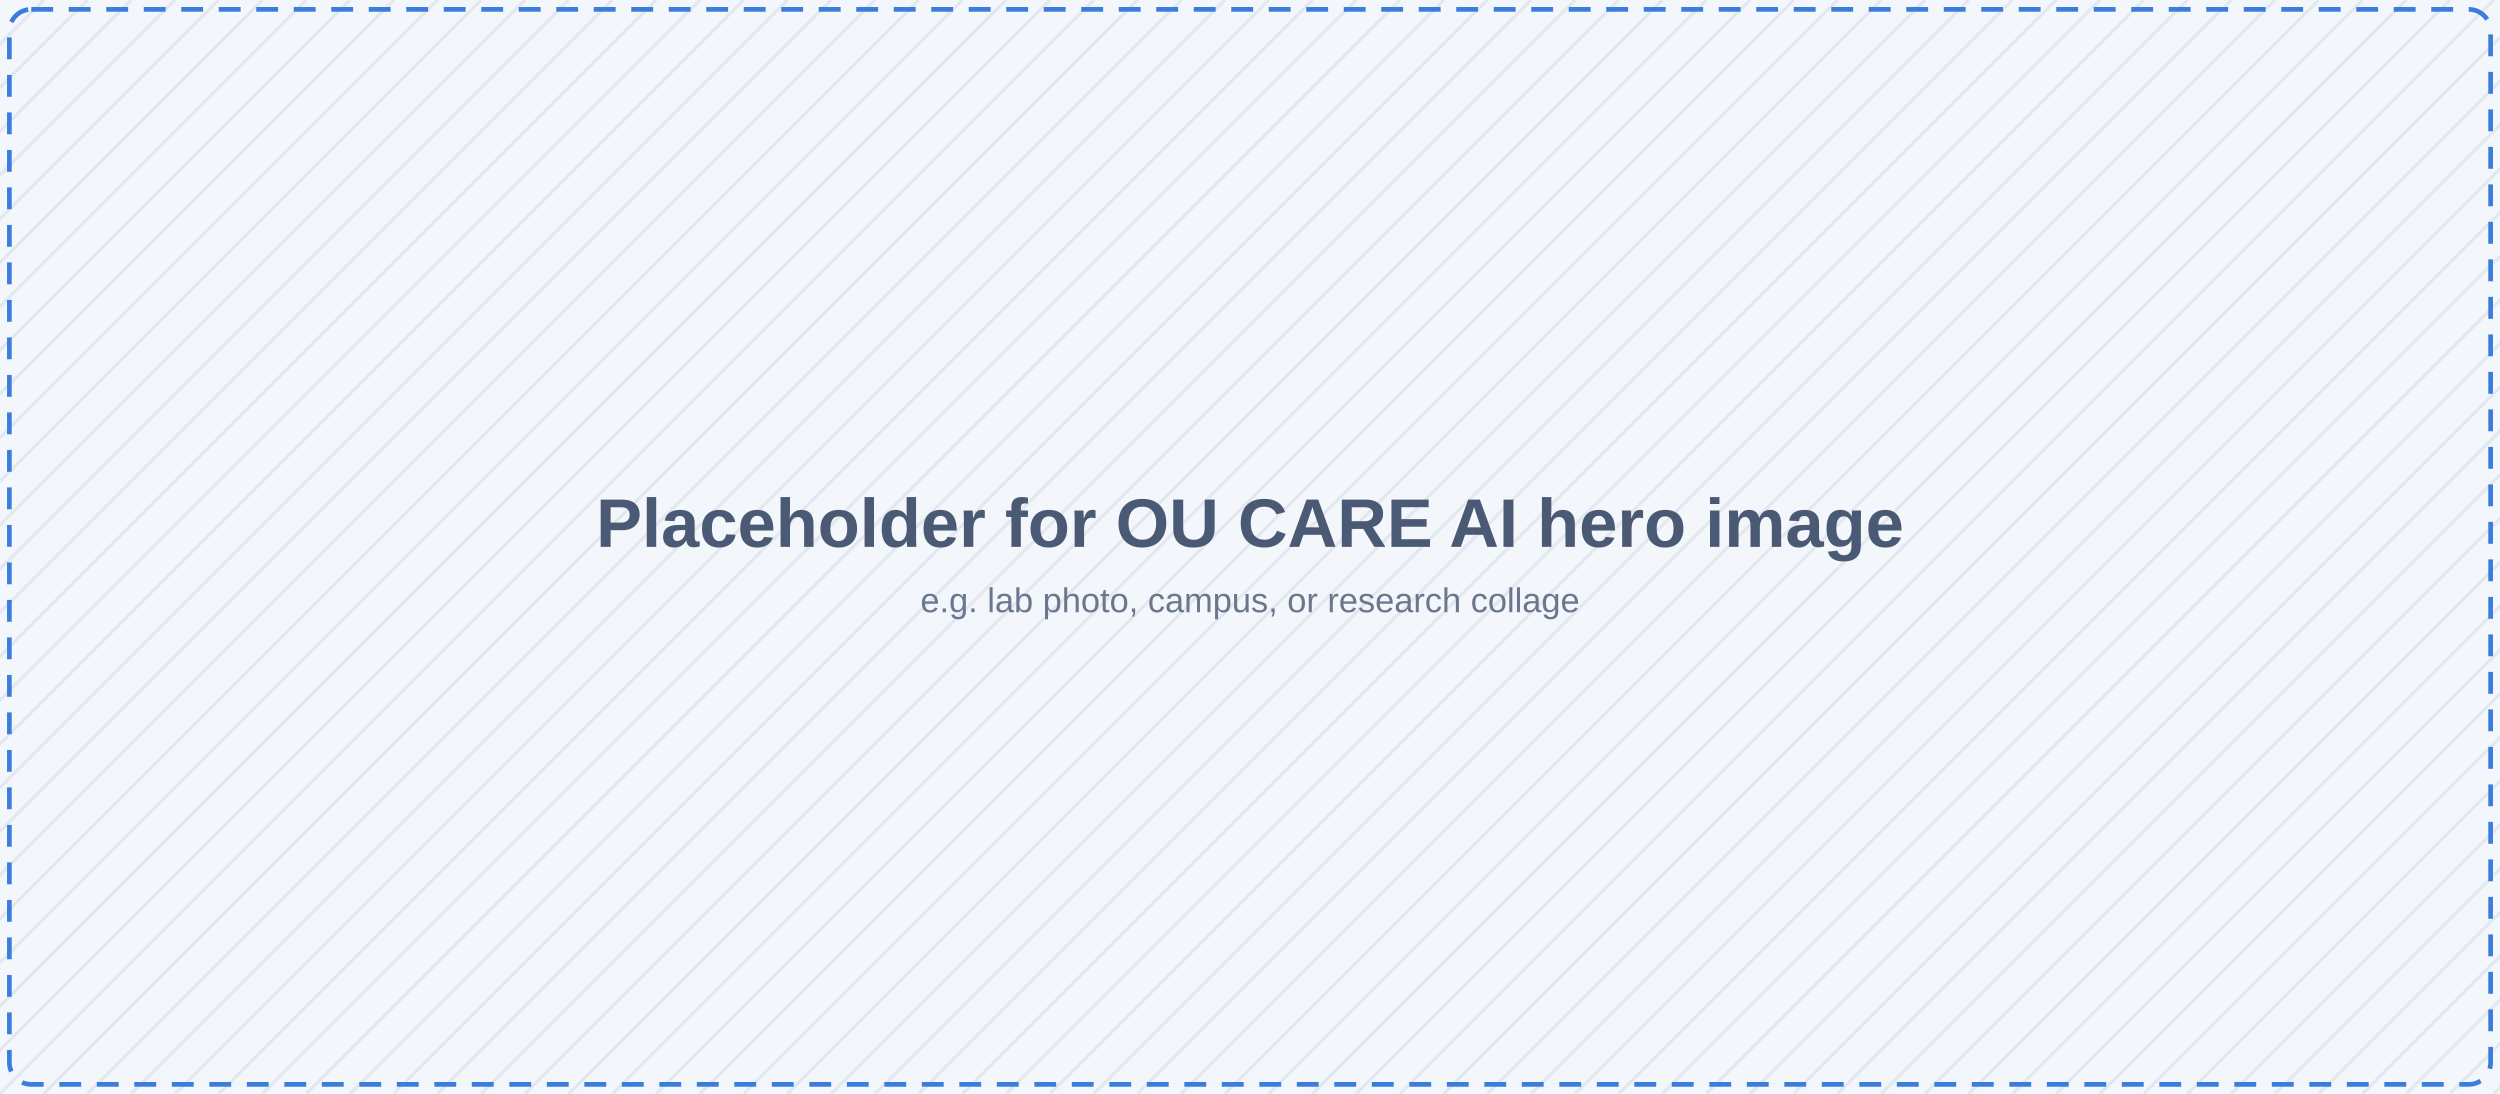
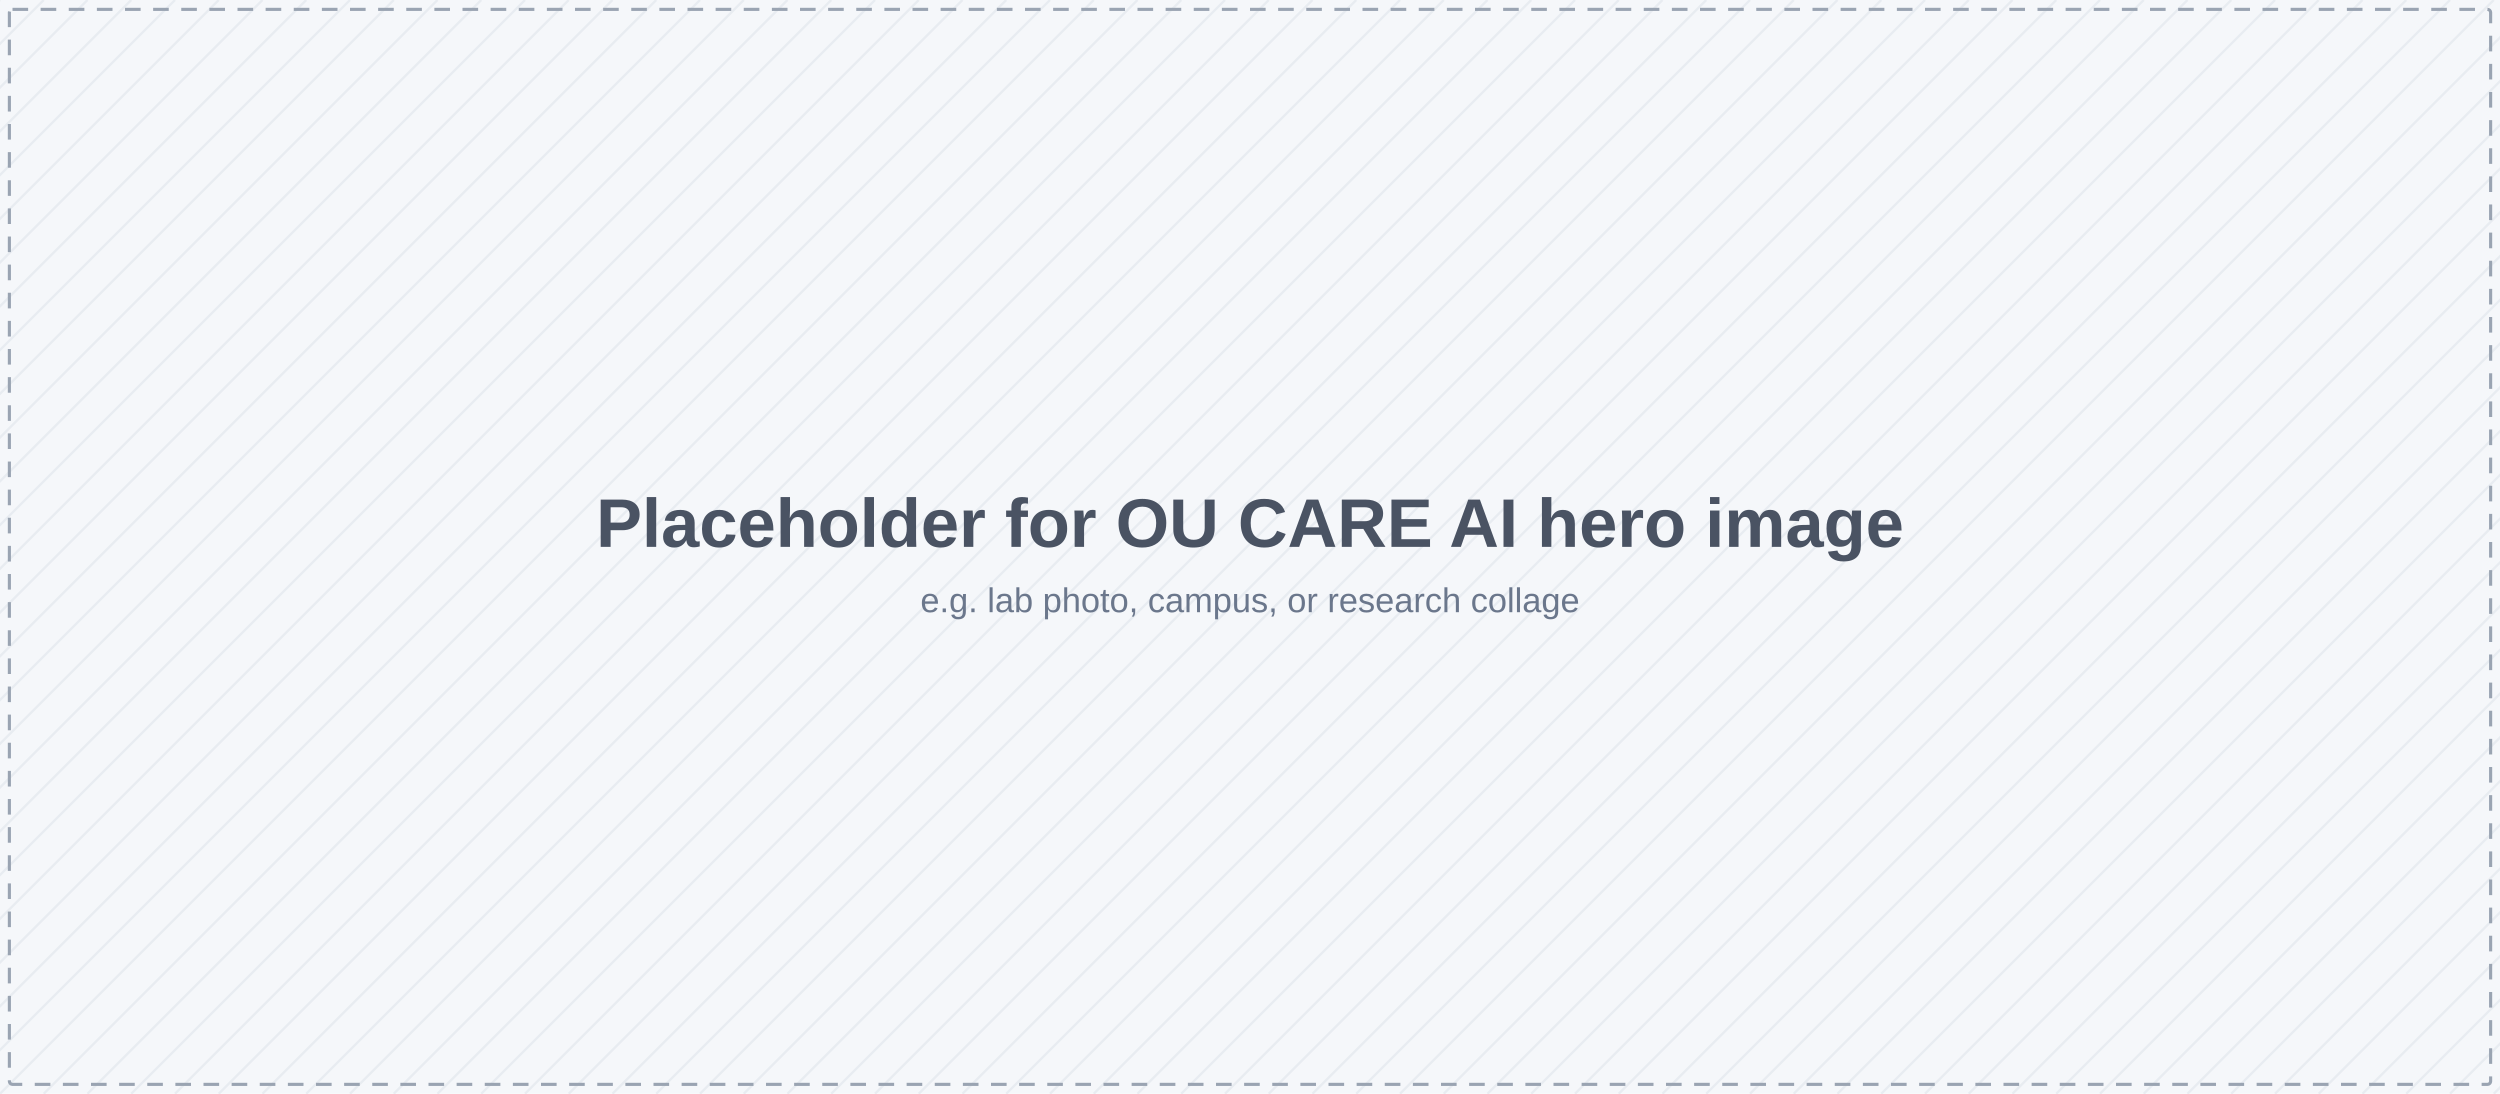
<svg xmlns="http://www.w3.org/2000/svg" width="1600" height="700" viewBox="0 0 1600 700" role="img" aria-label="Placeholder for OU CARE AI hero image">
-   <rect width="1600" height="700" fill="#F3F6FA" />
-   <g stroke="#E3E8EF" stroke-width="2">
+   <rect width="1600" height="700" fill="#F5F7FA" />
+   <g stroke="#E8ECF1" stroke-width="1.5">
    <line x1="0" y1="0" x2="-700" y2="700" />
    <line x1="28" y1="0" x2="-672" y2="700" />
    <line x1="56" y1="0" x2="-644" y2="700" />
    <line x1="84" y1="0" x2="-616" y2="700" />
    <line x1="112" y1="0" x2="-588" y2="700" />
    <line x1="140" y1="0" x2="-560" y2="700" />
    <line x1="168" y1="0" x2="-532" y2="700" />
    <line x1="196" y1="0" x2="-504" y2="700" />
    <line x1="224" y1="0" x2="-476" y2="700" />
    <line x1="252" y1="0" x2="-448" y2="700" />
    <line x1="280" y1="0" x2="-420" y2="700" />
    <line x1="308" y1="0" x2="-392" y2="700" />
    <line x1="336" y1="0" x2="-364" y2="700" />
    <line x1="364" y1="0" x2="-336" y2="700" />
    <line x1="392" y1="0" x2="-308" y2="700" />
    <line x1="420" y1="0" x2="-280" y2="700" />
    <line x1="448" y1="0" x2="-252" y2="700" />
    <line x1="476" y1="0" x2="-224" y2="700" />
    <line x1="504" y1="0" x2="-196" y2="700" />
    <line x1="532" y1="0" x2="-168" y2="700" />
    <line x1="560" y1="0" x2="-140" y2="700" />
    <line x1="588" y1="0" x2="-112" y2="700" />
    <line x1="616" y1="0" x2="-84" y2="700" />
    <line x1="644" y1="0" x2="-56" y2="700" />
    <line x1="672" y1="0" x2="-28" y2="700" />
    <line x1="700" y1="0" x2="0" y2="700" />
    <line x1="728" y1="0" x2="28" y2="700" />
    <line x1="756" y1="0" x2="56" y2="700" />
    <line x1="784" y1="0" x2="84" y2="700" />
    <line x1="812" y1="0" x2="112" y2="700" />
    <line x1="840" y1="0" x2="140" y2="700" />
    <line x1="868" y1="0" x2="168" y2="700" />
    <line x1="896" y1="0" x2="196" y2="700" />
    <line x1="924" y1="0" x2="224" y2="700" />
    <line x1="952" y1="0" x2="252" y2="700" />
    <line x1="980" y1="0" x2="280" y2="700" />
    <line x1="1008" y1="0" x2="308" y2="700" />
    <line x1="1036" y1="0" x2="336" y2="700" />
    <line x1="1064" y1="0" x2="364" y2="700" />
    <line x1="1092" y1="0" x2="392" y2="700" />
    <line x1="1120" y1="0" x2="420" y2="700" />
    <line x1="1148" y1="0" x2="448" y2="700" />
    <line x1="1176" y1="0" x2="476" y2="700" />
    <line x1="1204" y1="0" x2="504" y2="700" />
    <line x1="1232" y1="0" x2="532" y2="700" />
    <line x1="1260" y1="0" x2="560" y2="700" />
    <line x1="1288" y1="0" x2="588" y2="700" />
    <line x1="1316" y1="0" x2="616" y2="700" />
    <line x1="1344" y1="0" x2="644" y2="700" />
    <line x1="1372" y1="0" x2="672" y2="700" />
    <line x1="1400" y1="0" x2="700" y2="700" />
    <line x1="1428" y1="0" x2="728" y2="700" />
    <line x1="1456" y1="0" x2="756" y2="700" />
    <line x1="1484" y1="0" x2="784" y2="700" />
    <line x1="1512" y1="0" x2="812" y2="700" />
    <line x1="1540" y1="0" x2="840" y2="700" />
    <line x1="1568" y1="0" x2="868" y2="700" />
    <line x1="1596" y1="0" x2="896" y2="700" />
    <line x1="1624" y1="0" x2="924" y2="700" />
    <line x1="1652" y1="0" x2="952" y2="700" />
    <line x1="1680" y1="0" x2="980" y2="700" />
    <line x1="1708" y1="0" x2="1008" y2="700" />
    <line x1="1736" y1="0" x2="1036" y2="700" />
    <line x1="1764" y1="0" x2="1064" y2="700" />
    <line x1="1792" y1="0" x2="1092" y2="700" />
    <line x1="1820" y1="0" x2="1120" y2="700" />
    <line x1="1848" y1="0" x2="1148" y2="700" />
    <line x1="1876" y1="0" x2="1176" y2="700" />
    <line x1="1904" y1="0" x2="1204" y2="700" />
    <line x1="1932" y1="0" x2="1232" y2="700" />
    <line x1="1960" y1="0" x2="1260" y2="700" />
    <line x1="1988" y1="0" x2="1288" y2="700" />
    <line x1="2016" y1="0" x2="1316" y2="700" />
    <line x1="2044" y1="0" x2="1344" y2="700" />
    <line x1="2072" y1="0" x2="1372" y2="700" />
    <line x1="2100" y1="0" x2="1400" y2="700" />
    <line x1="2128" y1="0" x2="1428" y2="700" />
    <line x1="2156" y1="0" x2="1456" y2="700" />
    <line x1="2184" y1="0" x2="1484" y2="700" />
    <line x1="2212" y1="0" x2="1512" y2="700" />
    <line x1="2240" y1="0" x2="1540" y2="700" />
    <line x1="2268" y1="0" x2="1568" y2="700" />
    <line x1="2296" y1="0" x2="1596" y2="700" />
  </g>
-   <rect x="6" y="6" width="1588" height="688" fill="none" stroke="#3B7DDD" stroke-width="3" stroke-dasharray="14 10" rx="14" />
-   <g font-family="Segoe UI, Arial, sans-serif" text-anchor="middle">
-     <text x="800.0" y="350.0" font-size="44" font-weight="700" fill="#4A5A75">Placeholder for OU CARE AI hero image</text>
+   <rect x="6" y="6" width="1588" height="688" fill="none" stroke="#9AA4B2" stroke-width="2" stroke-dasharray="10 8" rx="2" />
+   <g font-family="Arial, Helvetica, sans-serif" text-anchor="middle">
+     <text x="800.0" y="350.0" font-size="44" font-weight="600" fill="#4A5363">Placeholder for OU CARE AI hero image</text>
    <text x="800.0" y="391.8" font-size="22" fill="#6B778C">e.g. lab photo, campus, or research collage</text>
  </g>
</svg>
